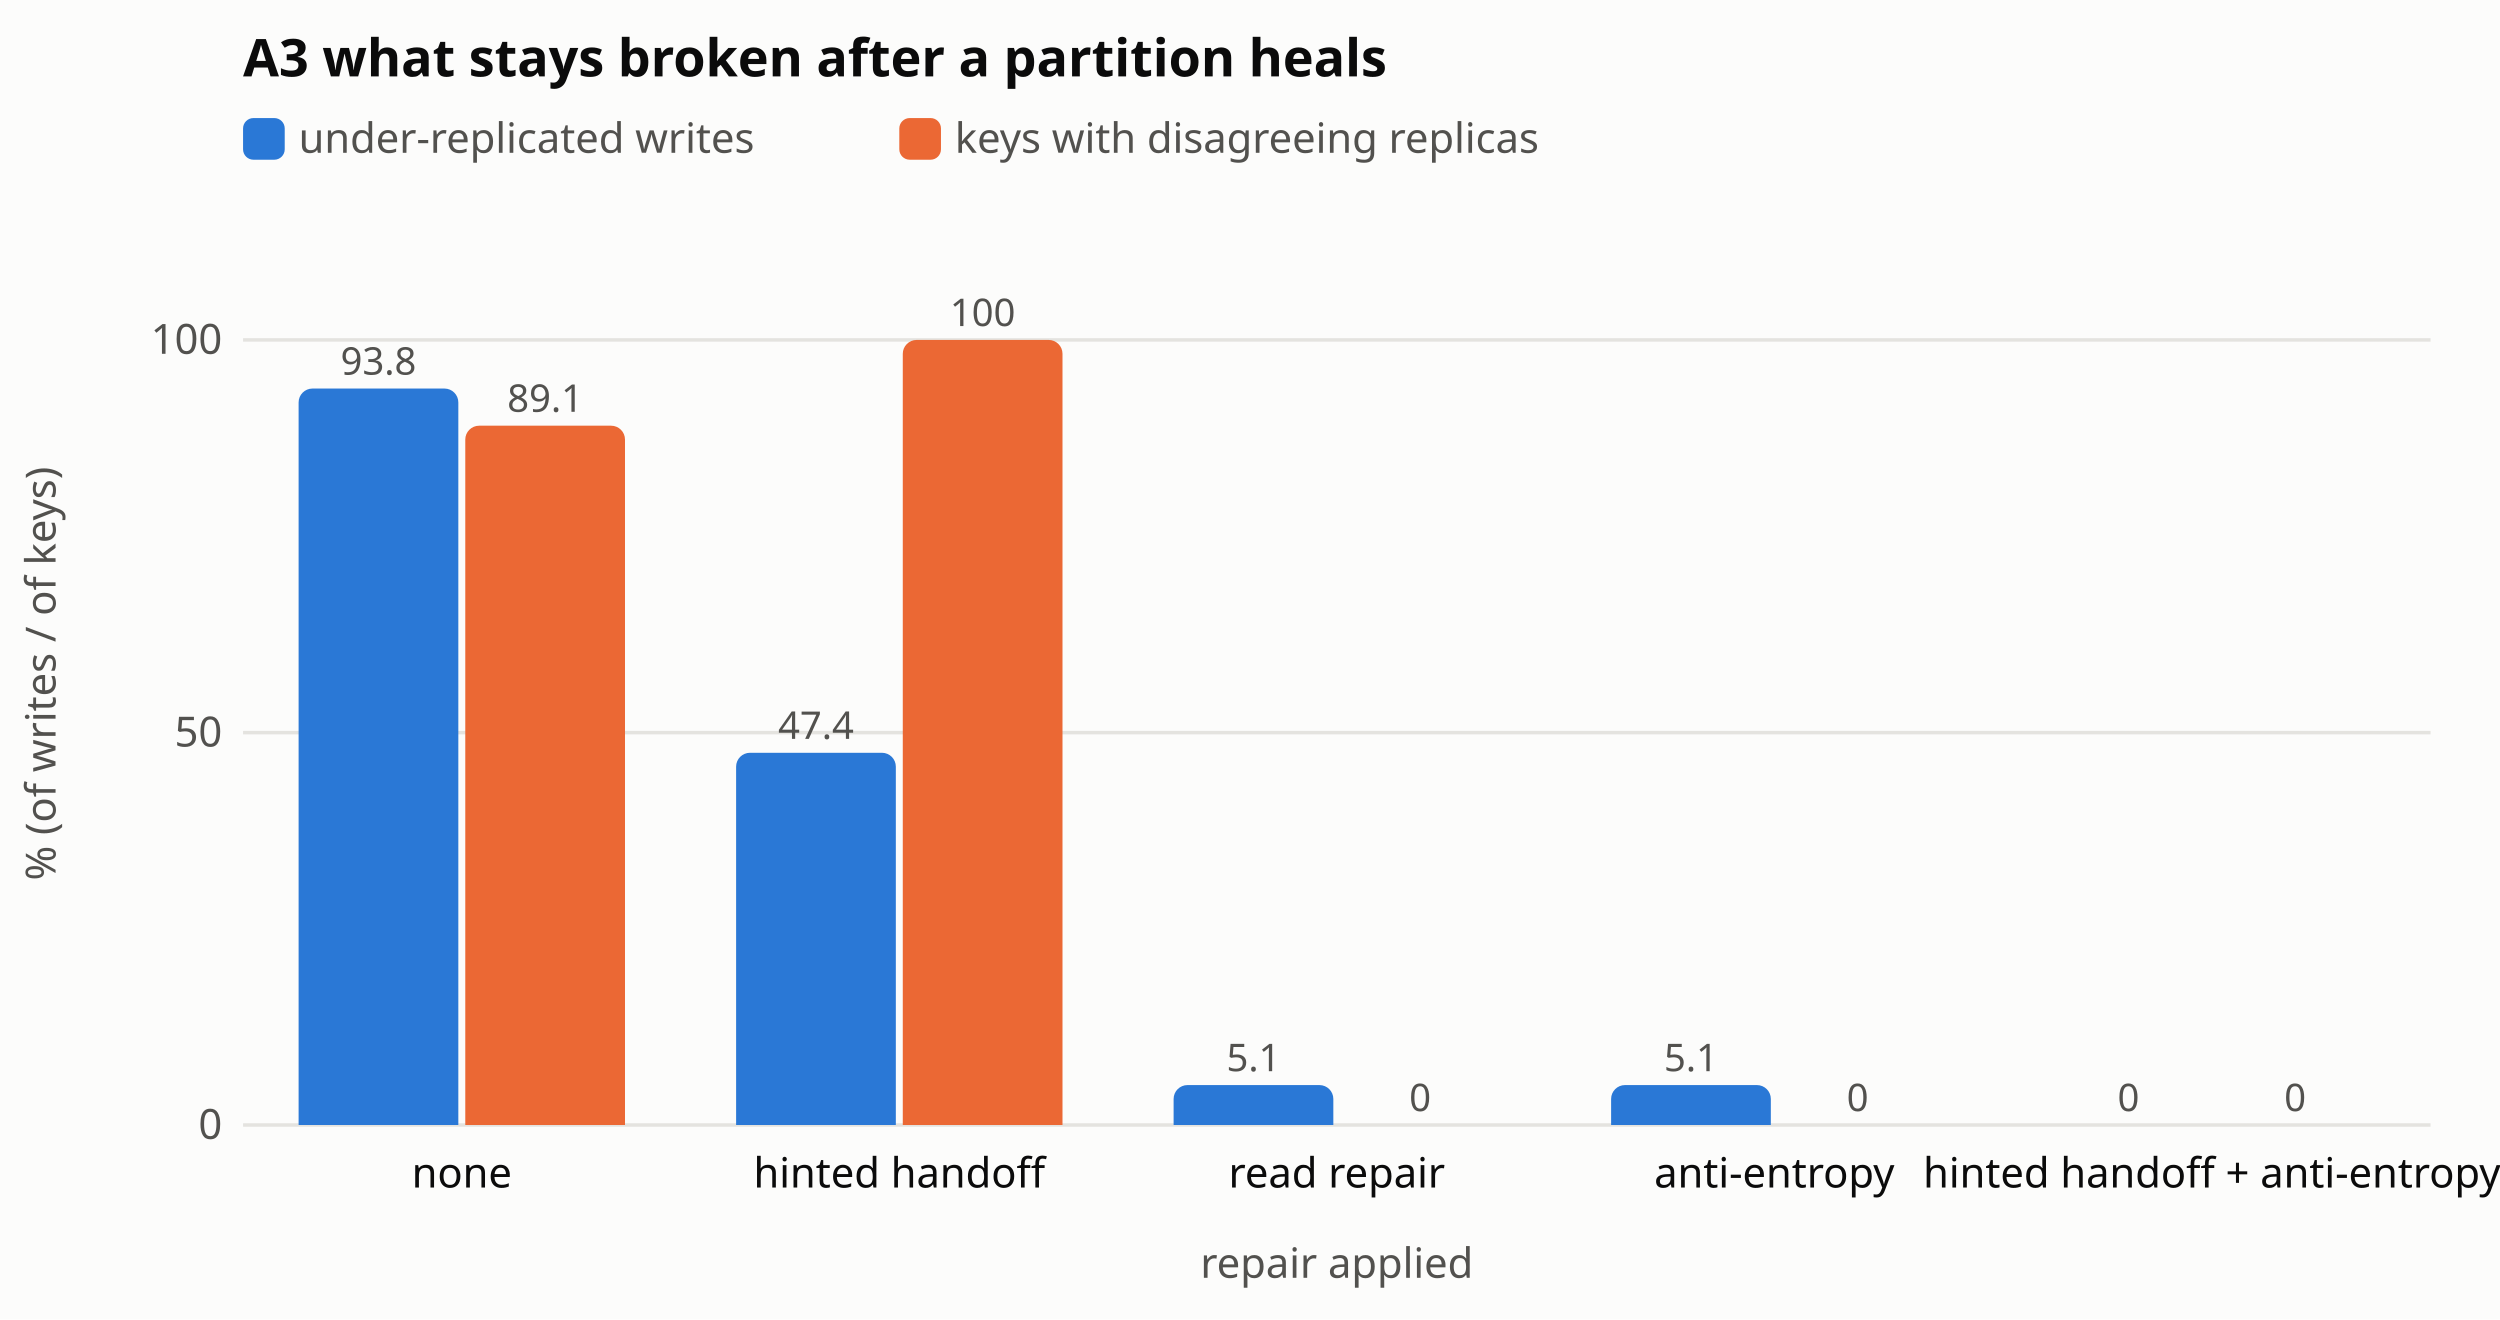
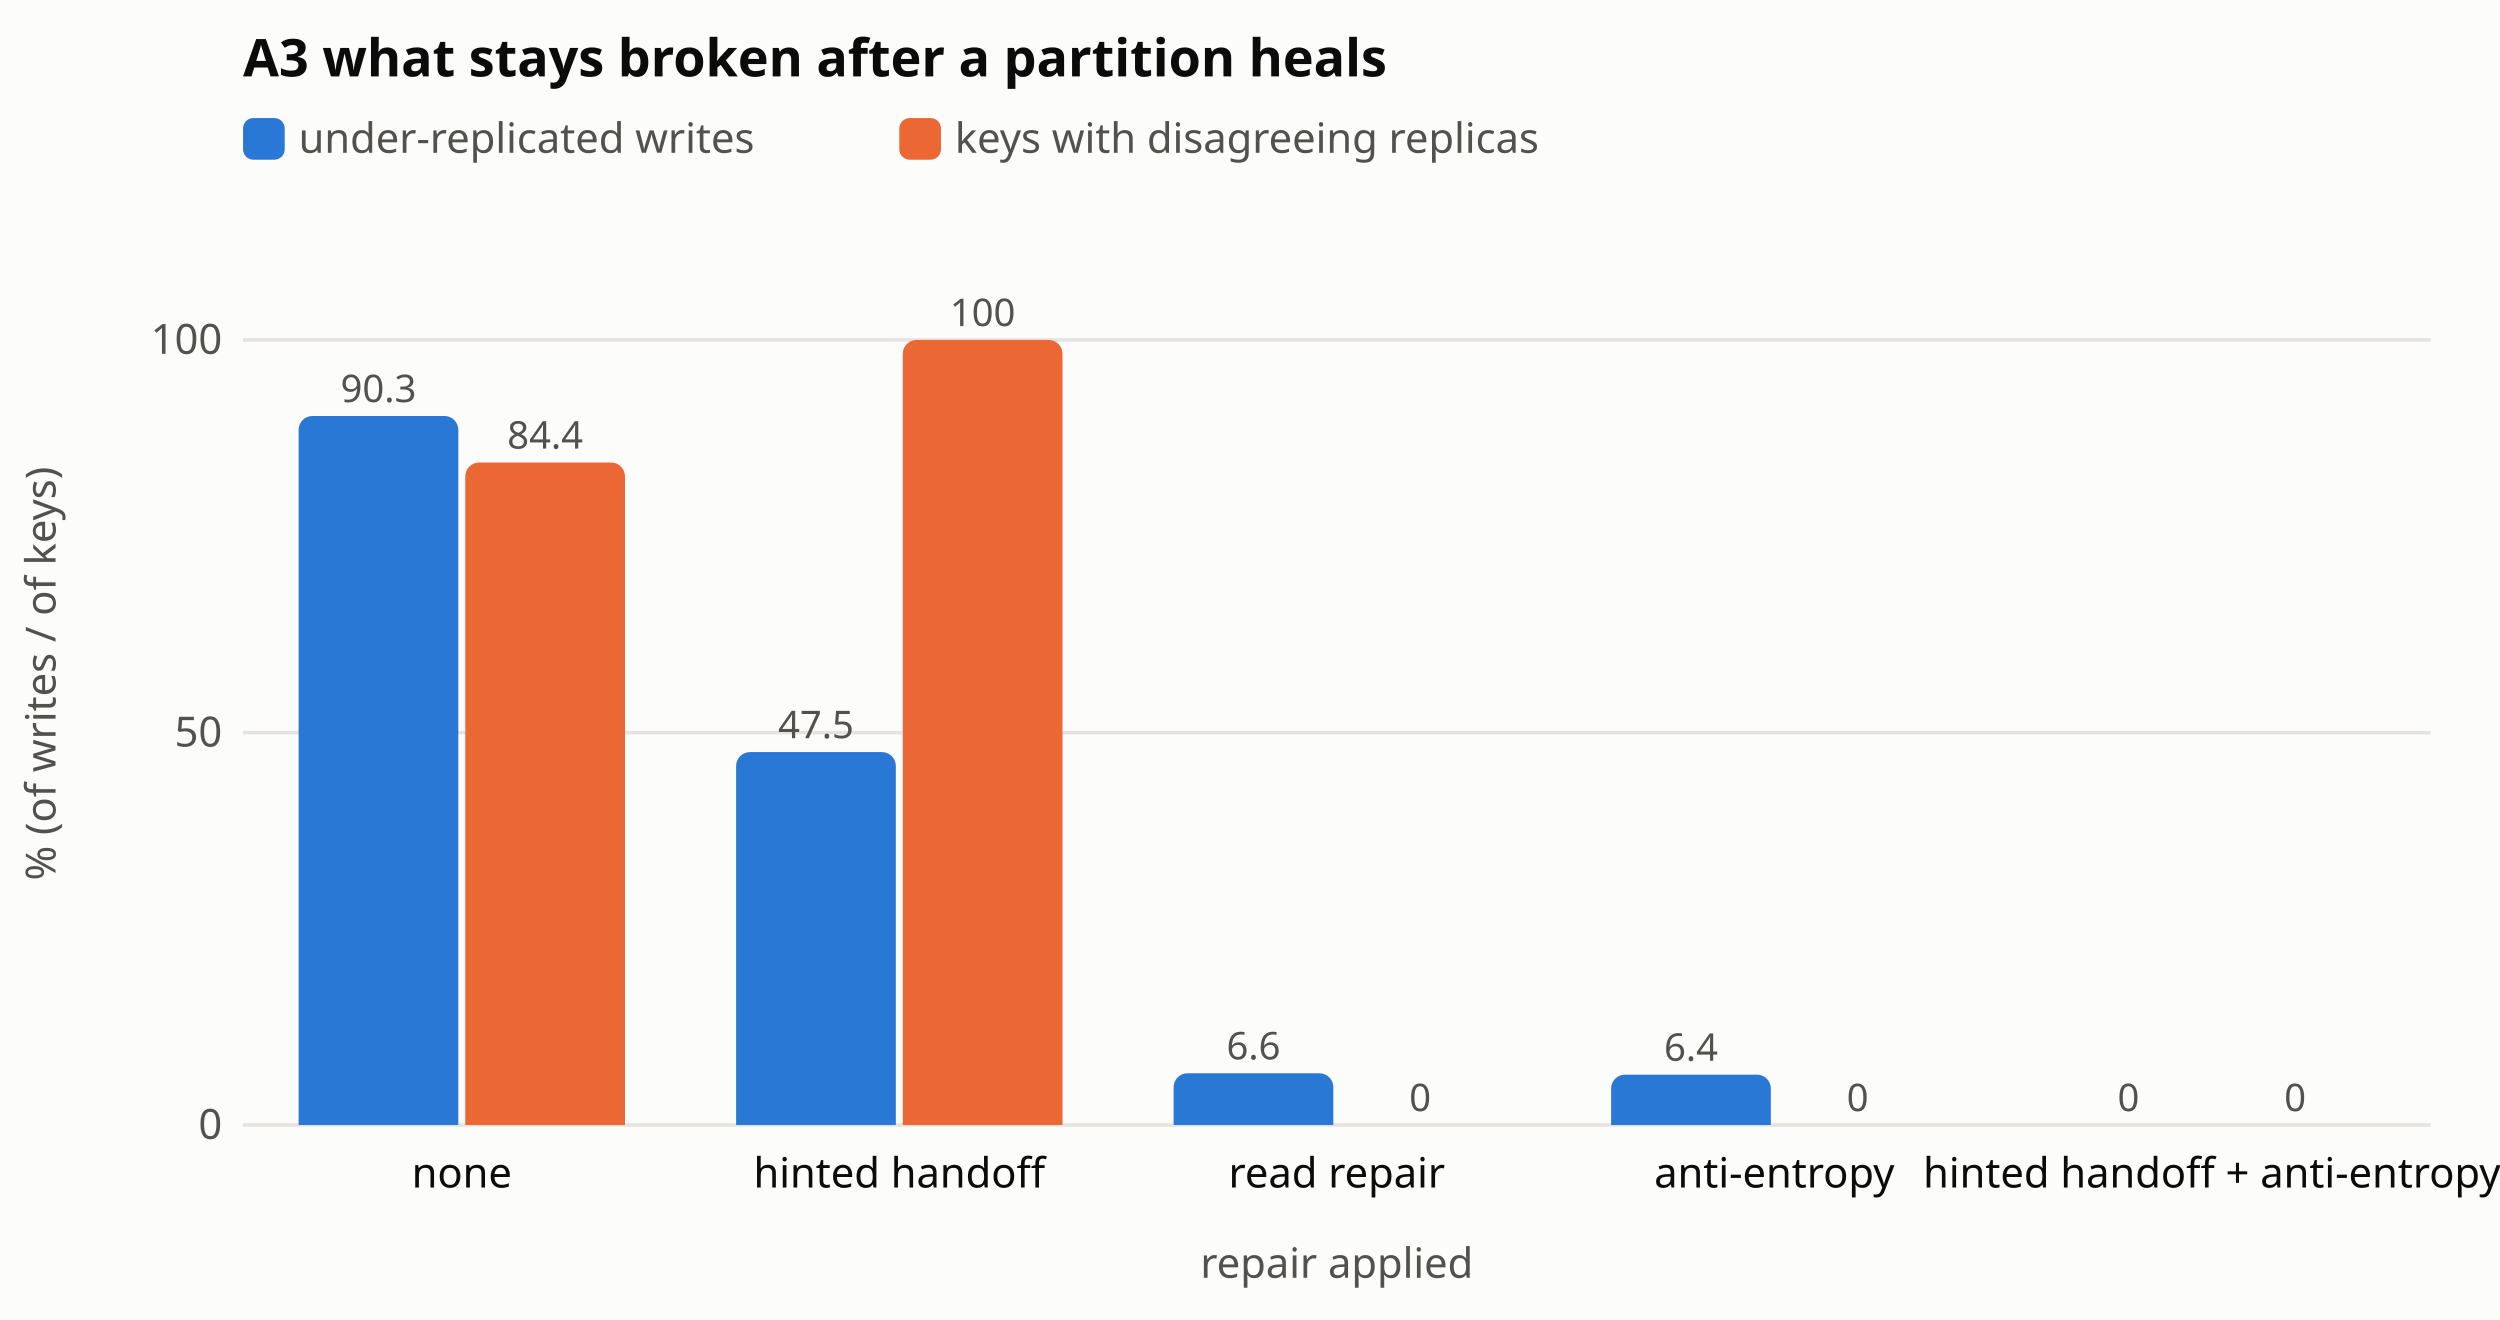
<svg xmlns="http://www.w3.org/2000/svg" width="720" height="380" font-family="system-ui,sans-serif" font-size="12">
  <rect width="100%" height="100%" fill="#fcfcfb" />
  <text x="70" y="22" font-size="15" font-weight="600" fill="#0b0b0b">A3 what stays broken after a partition heals</text>
  <rect x="70" y="34" width="12" height="12" rx="3" fill="#2a78d6" />
  <text x="86" y="44" fill="#52514e">under-replicated writes</text>
  <rect x="259" y="34" width="12" height="12" rx="3" fill="#eb6834" />
  <text x="275" y="44" fill="#52514e">keys with disagreeing replicas</text>
  <text x="385" y="368" text-anchor="middle" fill="#52514e">repair applied</text>
  <text transform="translate(16,194) rotate(-90)" text-anchor="middle" fill="#52514e">% (of writes / of keys)</text>
  <line x1="70" x2="700" y1="324.0" y2="324.0" stroke="#e4e3df" />
  <text x="64" y="328.0" text-anchor="end" fill="#52514e">0</text>
  <line x1="70" x2="700" y1="211.0" y2="211.0" stroke="#e4e3df" />
  <text x="64" y="215.0" text-anchor="end" fill="#52514e">50</text>
  <line x1="70" x2="700" y1="97.9" y2="97.9" stroke="#e4e3df" />
  <text x="64" y="101.9" text-anchor="end" fill="#52514e">100</text>
  <text x="133.0" y="342" text-anchor="middle" fill="#0b0b0b">none</text>
-   <path d="M86.0 324 V115.9 a4 4 0 0 1 4 -4 H128.0 a4 4 0 0 1 4 4 V324 Z" fill="#2a78d6" />
-   <text x="109.0" y="107.9" text-anchor="middle" font-size="11" fill="#52514e">93.8</text>
-   <path d="M134.0 324 V126.6 a4 4 0 0 1 4 -4 H176.0 a4 4 0 0 1 4 4 V324 Z" fill="#eb6834" />
-   <text x="157.0" y="118.6" text-anchor="middle" font-size="11" fill="#52514e">89.1</text>
+   <path d="M86.0 324 V123.8 a4 4 0 0 1 4 -4 H128.0 a4 4 0 0 1 4 4 V324 Z" fill="#2a78d6" />
+   <text x="109.0" y="115.8" text-anchor="middle" font-size="11" fill="#52514e">90.3</text>
+   <path d="M134.0 324 V137.2 a4 4 0 0 1 4 -4 H176.0 a4 4 0 0 1 4 4 V324 Z" fill="#eb6834" />
+   <text x="157.0" y="129.2" text-anchor="middle" font-size="11" fill="#52514e">84.4</text>
  <text x="259.0" y="342" text-anchor="middle" fill="#0b0b0b">hinted handoff</text>
-   <path d="M212.0 324 V220.8 a4 4 0 0 1 4 -4 H254.0 a4 4 0 0 1 4 4 V324 Z" fill="#2a78d6" />
-   <text x="235.0" y="212.8" text-anchor="middle" font-size="11" fill="#52514e">47.4</text>
+   <path d="M212.0 324 V220.6 a4 4 0 0 1 4 -4 H254.0 a4 4 0 0 1 4 4 V324 Z" fill="#2a78d6" />
+   <text x="235.0" y="212.6" text-anchor="middle" font-size="11" fill="#52514e">47.5</text>
  <path d="M260.0 324 V101.9 a4 4 0 0 1 4 -4 H302.0 a4 4 0 0 1 4 4 V324 Z" fill="#eb6834" />
  <text x="283.0" y="93.9" text-anchor="middle" font-size="11" fill="#52514e">100</text>
  <text x="385.0" y="342" text-anchor="middle" fill="#0b0b0b">read repair</text>
-   <path d="M338.0 324 V316.5 a4 4 0 0 1 4 -4 H380.0 a4 4 0 0 1 4 4 V324 Z" fill="#2a78d6" />
-   <text x="361.0" y="308.5" text-anchor="middle" font-size="11" fill="#52514e">5.1</text>
+   <path d="M338.0 324 V313.1 a4 4 0 0 1 4 -4 H380.0 a4 4 0 0 1 4 4 V324 Z" fill="#2a78d6" />
+   <text x="361.0" y="305.1" text-anchor="middle" font-size="11" fill="#52514e">6.6</text>
  <text x="409.0" y="320.0" text-anchor="middle" font-size="11" fill="#52514e">0</text>
  <text x="511.0" y="342" text-anchor="middle" fill="#0b0b0b">anti-entropy</text>
-   <path d="M464.0 324 V316.5 a4 4 0 0 1 4 -4 H506.0 a4 4 0 0 1 4 4 V324 Z" fill="#2a78d6" />
-   <text x="487.0" y="308.5" text-anchor="middle" font-size="11" fill="#52514e">5.1</text>
+   <path d="M464.0 324 V313.5 a4 4 0 0 1 4 -4 H506.0 a4 4 0 0 1 4 4 V324 Z" fill="#2a78d6" />
+   <text x="487.0" y="305.5" text-anchor="middle" font-size="11" fill="#52514e">6.4</text>
  <text x="535.0" y="320.0" text-anchor="middle" font-size="11" fill="#52514e">0</text>
  <text x="637.0" y="342" text-anchor="middle" fill="#0b0b0b">hinted handoff + anti-entropy</text>
  <text x="613.0" y="320.0" text-anchor="middle" font-size="11" fill="#52514e">0</text>
  <text x="661.0" y="320.0" text-anchor="middle" font-size="11" fill="#52514e">0</text>
</svg>
